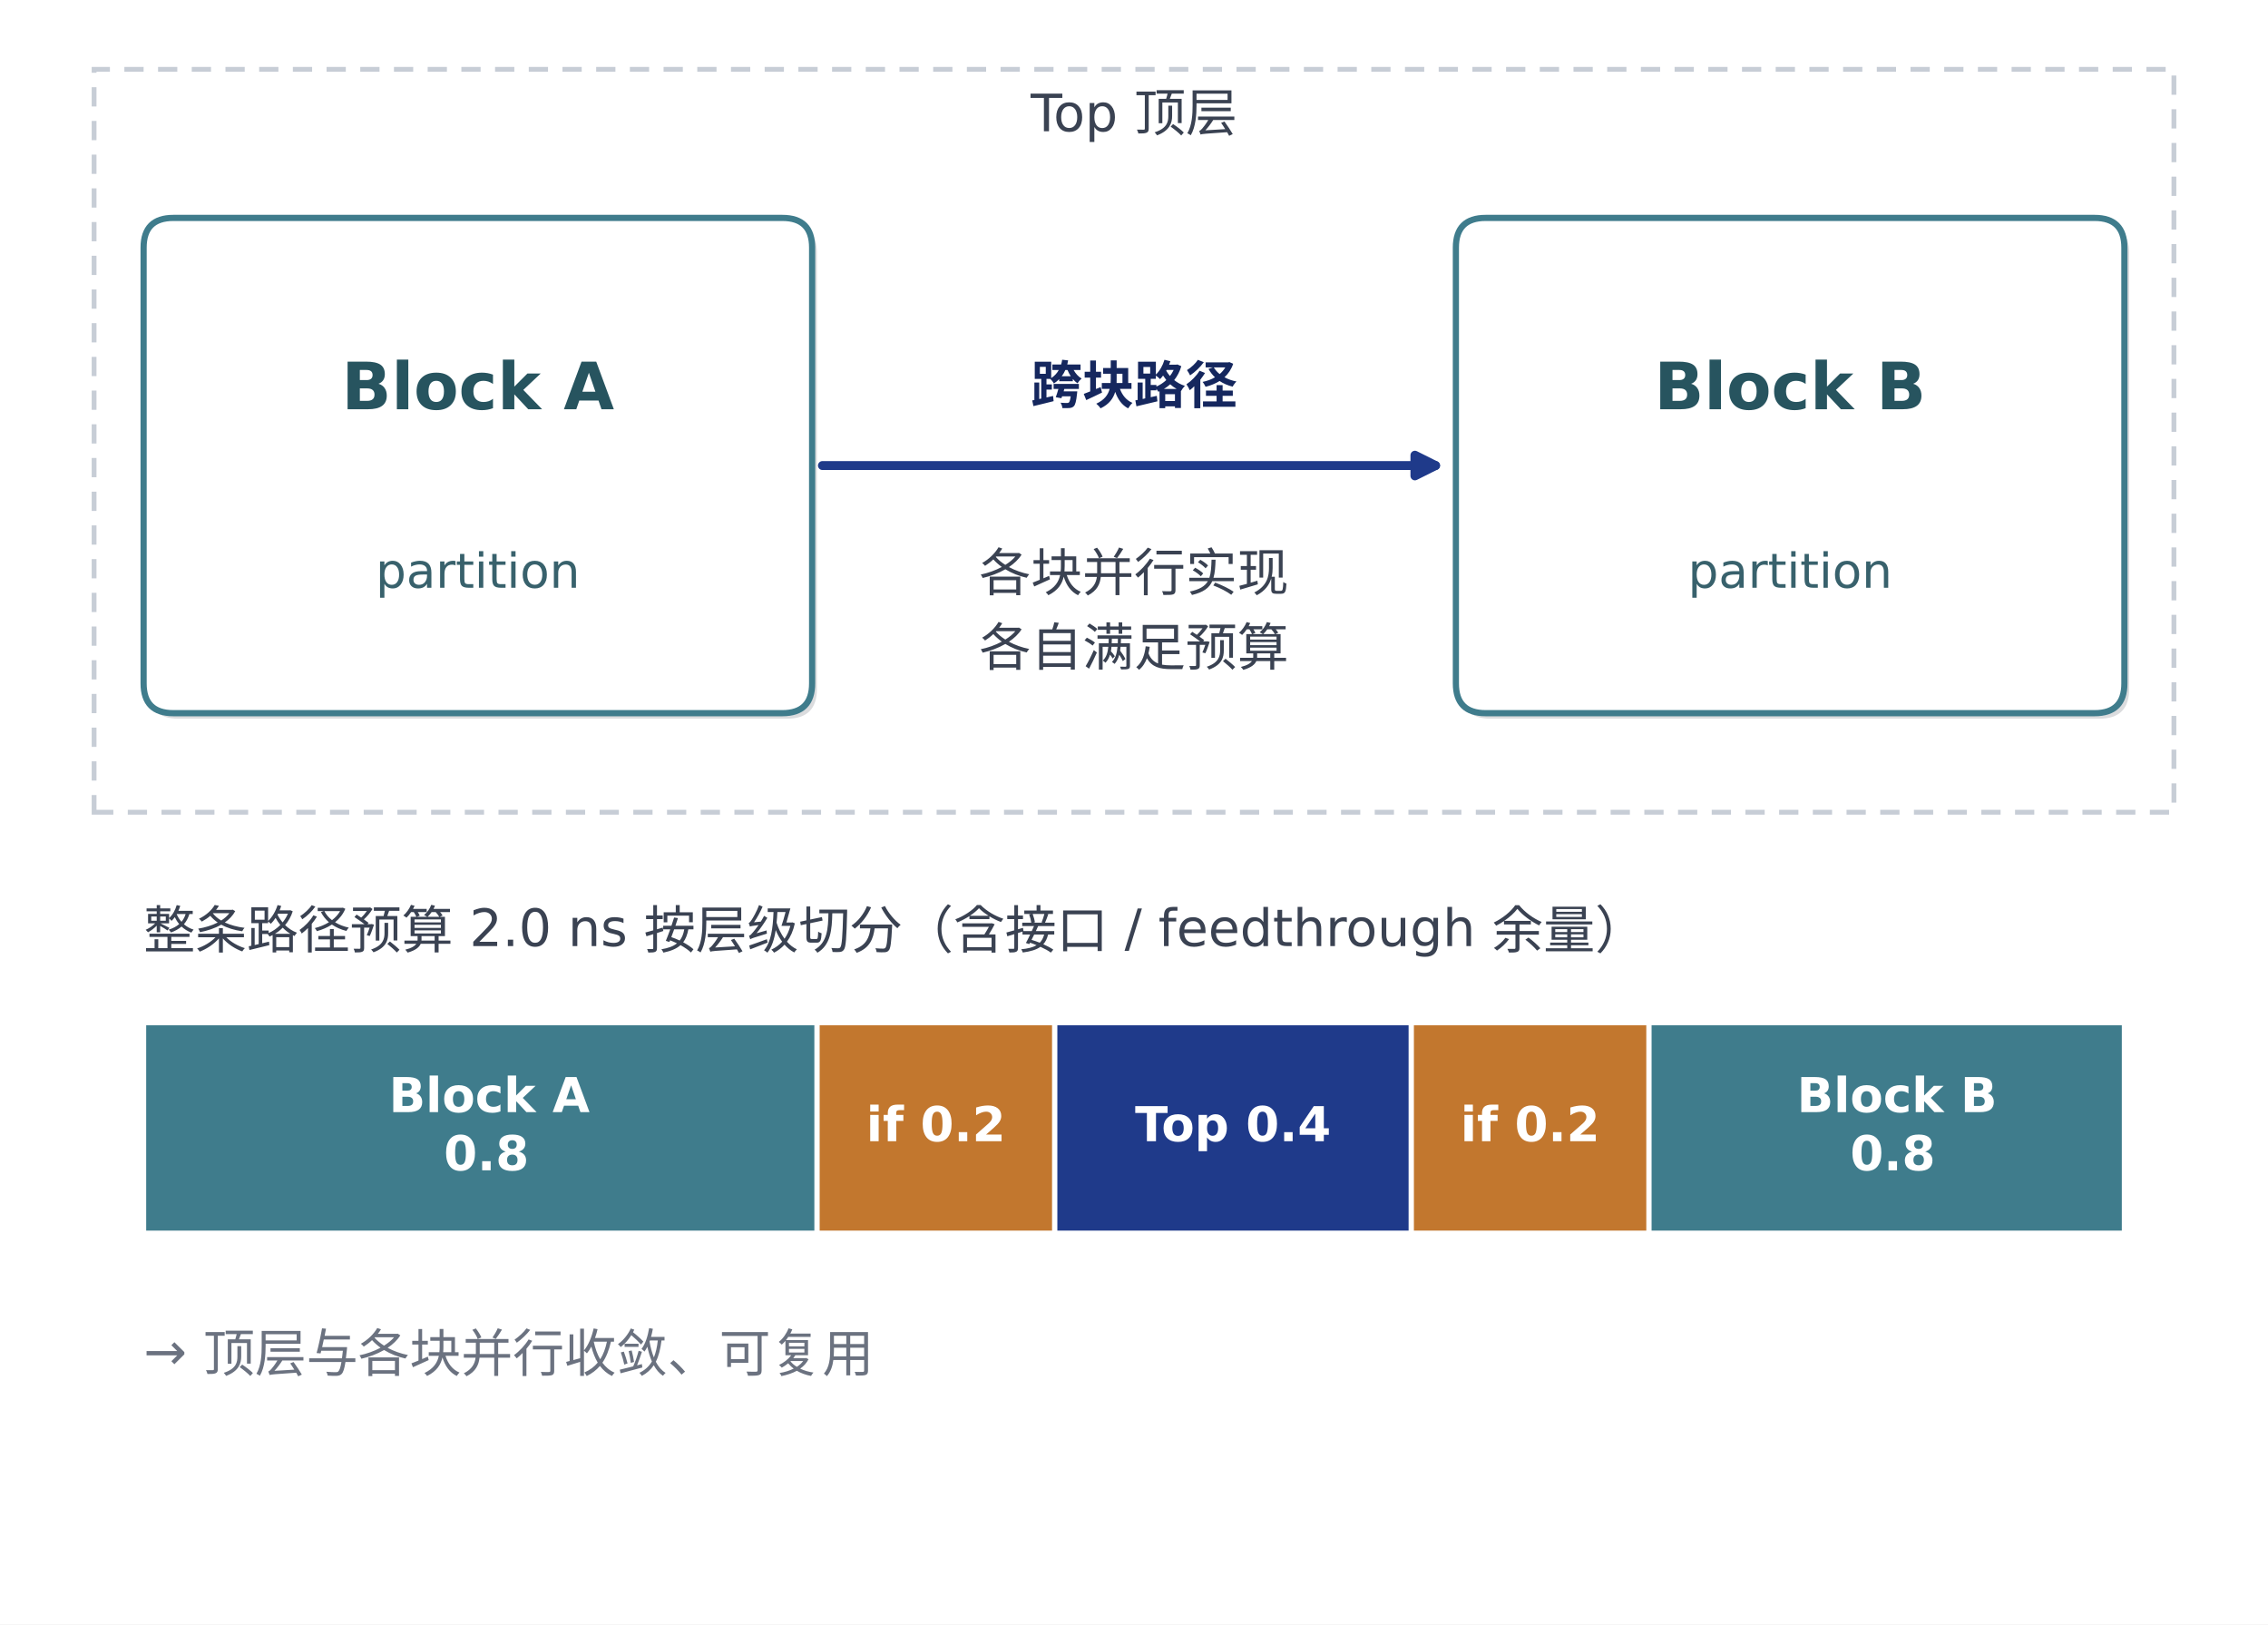
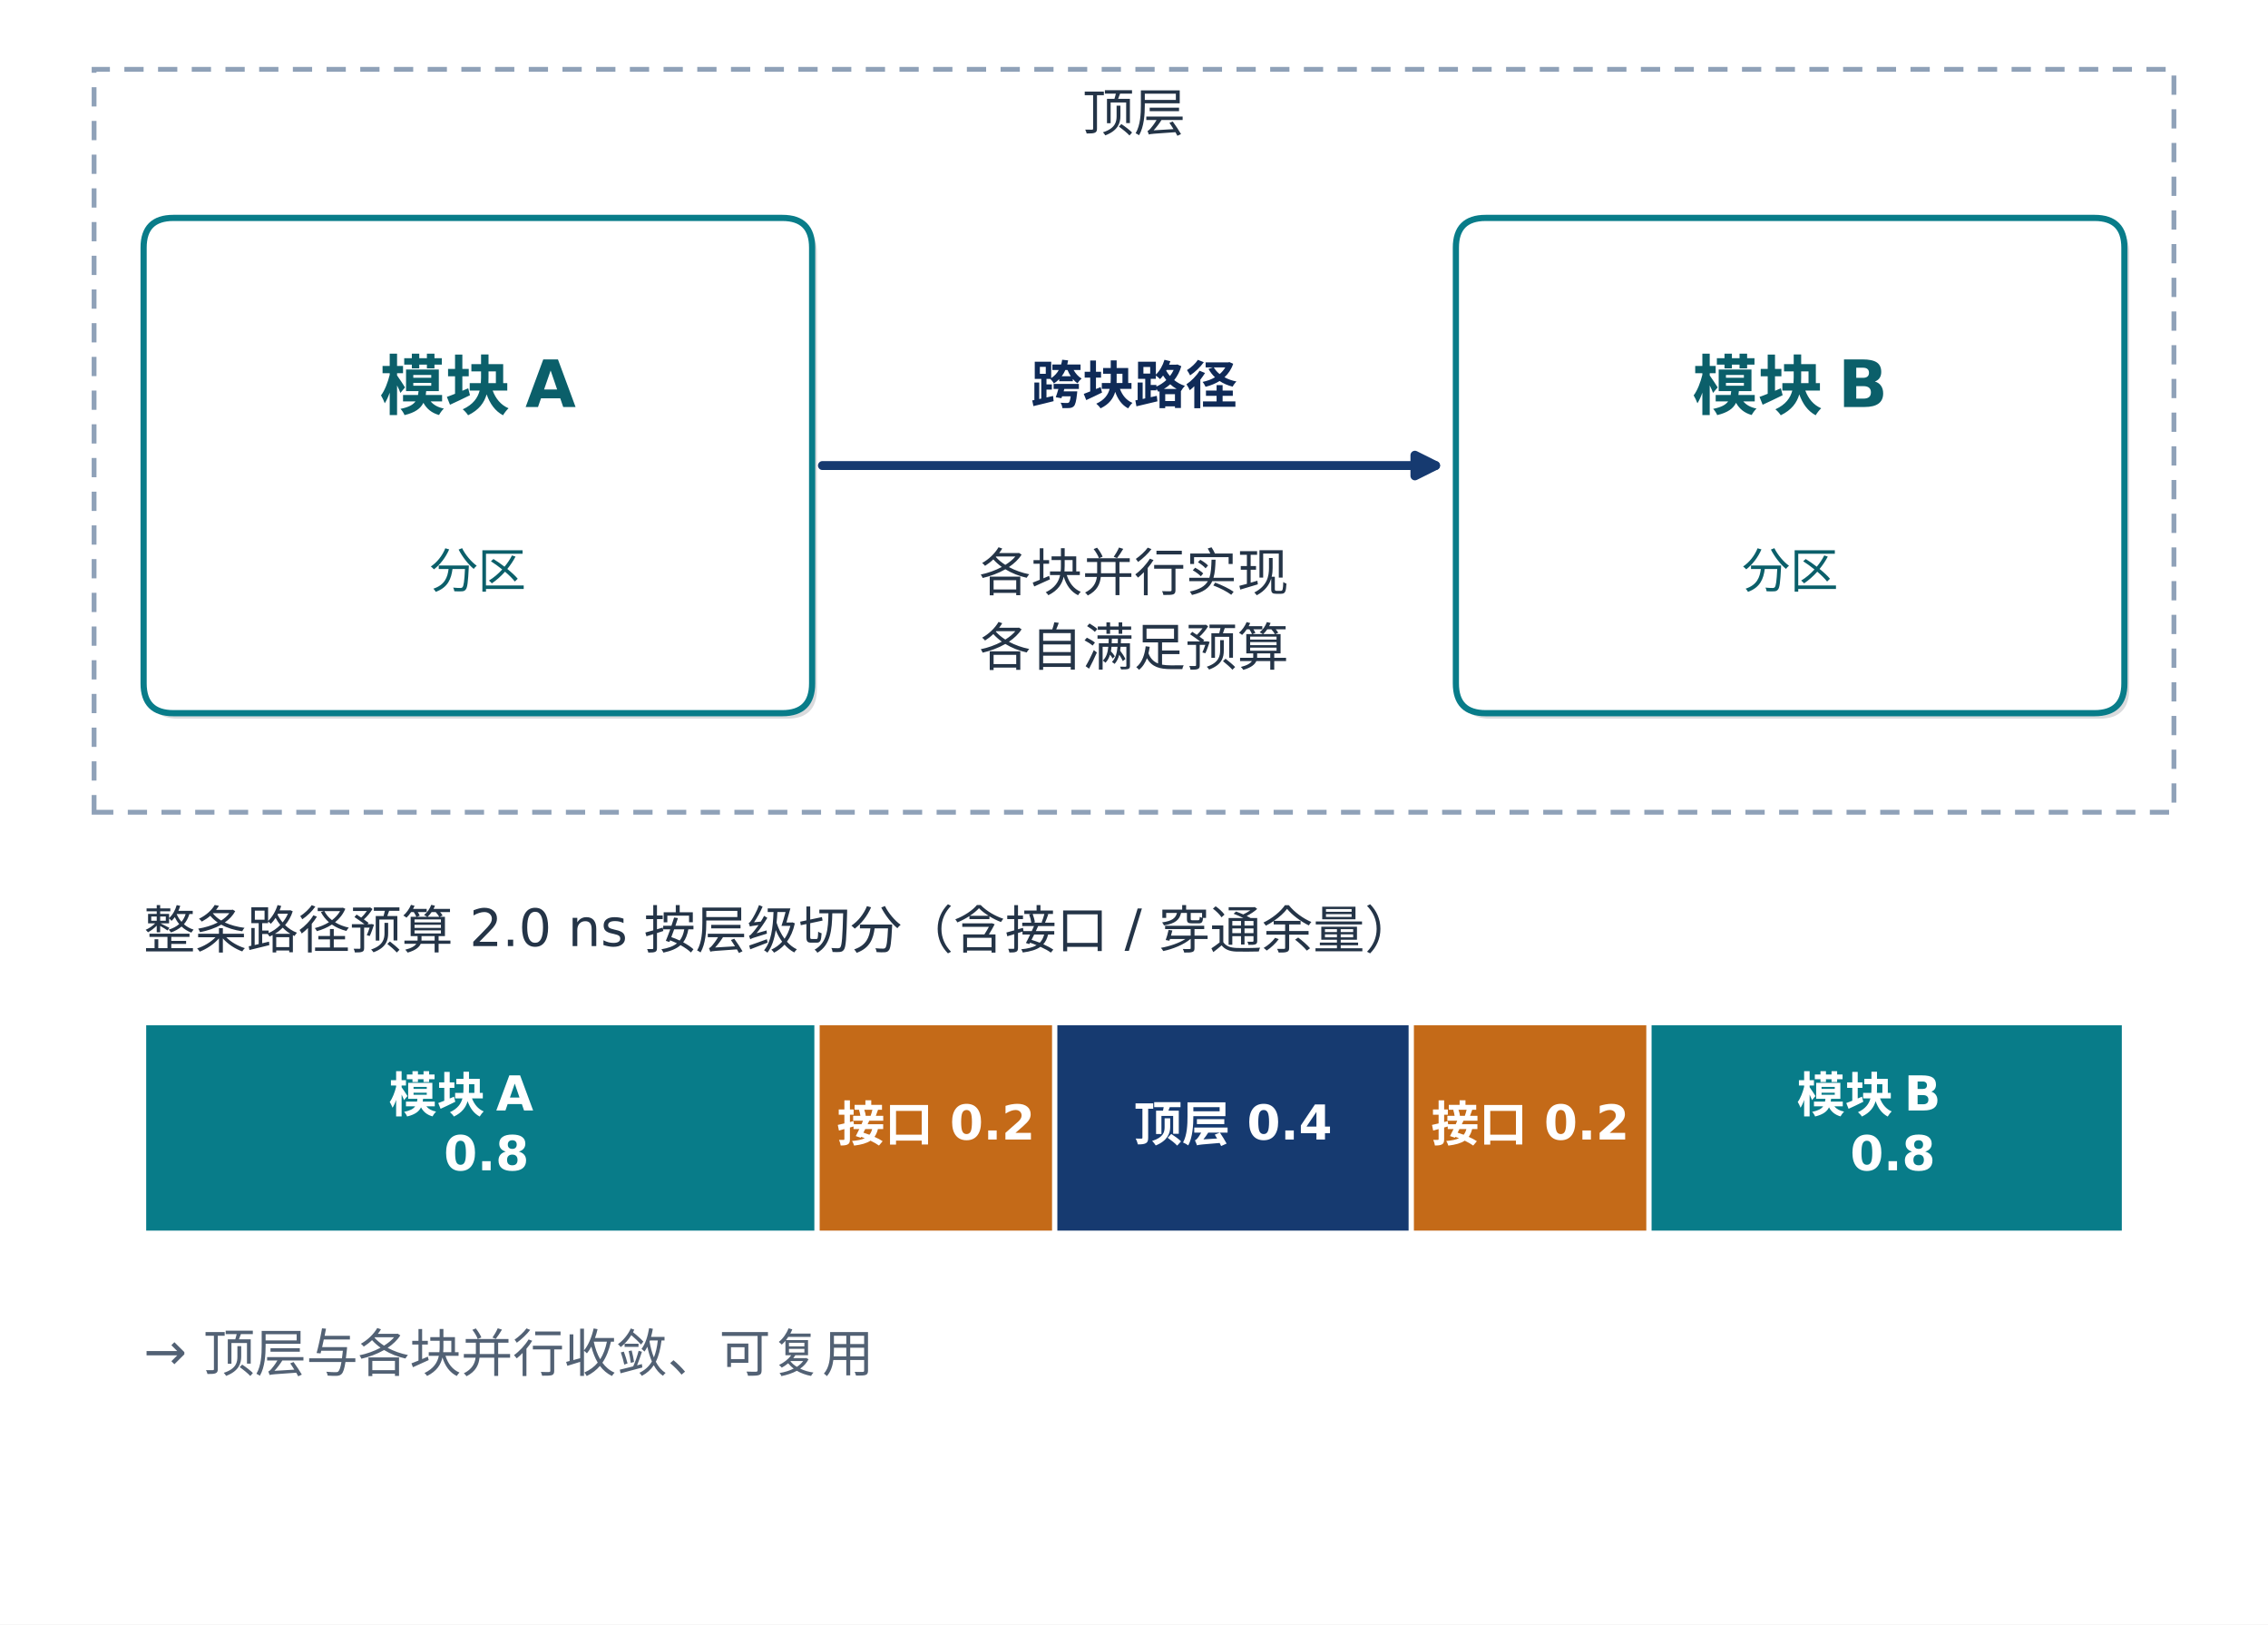
<svg xmlns="http://www.w3.org/2000/svg" width="659.52pt" height="472.32pt" viewBox="0 0 659.52 472.32" version="1.1">
  <defs>
    <style type="text/css">*{stroke-linejoin: round; stroke-linecap: butt}</style>
  </defs>
  <g id="figure_1">
    <g id="patch_1">
      <path d="M 0 472.32  L 659.52 472.32  L 659.52 0  L 0 0  z " style="fill: #ffffff" />
    </g>
    <g id="axes_1">
      <g id="patch_2">
        <path d="M 5.76 466.56  L 653.76 466.56  L 653.76 5.76  L 5.76 5.76  z " clip-path="url(#p990c6b6a69)" style="fill: #ffffff" />
      </g>
      <g id="patch_3">
-         <path d="M 27.36 236.16  L 632.16 236.16  L 632.16 20.16  L 27.36 20.16  L 27.36 236.16  z " clip-path="url(#p990c6b6a69)" style="fill: none; stroke-dasharray: 5.6,4.2; stroke-dashoffset: 0; stroke: #c7cdd6; stroke-width: 1.4; stroke-linejoin: miter" />
+         <path d="M 27.36 236.16  L 632.16 236.16  L 632.16 20.16  L 27.36 20.16  L 27.36 236.16  z " clip-path="url(#p990c6b6a69)" style="fill: none; stroke-dasharray: 5.6,4.2; stroke-dashoffset: 0; stroke: #8FA1B8; stroke-width: 1.4; stroke-linejoin: miter" />
      </g>
      <g id="patch_4">
-         <path d="M 51.8 208.96  L 228.92 208.96  Q 237.56 208.96 237.56 200.32  L 237.56 73.6  Q 237.56 64.96 228.92 64.96  L 51.8 64.96  Q 43.16 64.96 43.16 73.6  L 43.16 200.32  Q 43.16 208.96 51.8 208.96  z " clip-path="url(#p990c6b6a69)" style="fill: #1a1f2b; opacity: 0.16" />
-         <path d="M 50.4 207.36  L 227.52 207.36  Q 236.16 207.36 236.16 198.72  L 236.16 72  Q 236.16 63.36 227.52 63.36  L 50.4 63.36  Q 41.76 63.36 41.76 72  L 41.76 198.72  Q 41.76 207.36 50.4 207.36  z " clip-path="url(#p990c6b6a69)" style="fill: #ffffff; stroke: #3f7c8c; stroke-width: 1.8; stroke-linejoin: miter" />
+         <path d="M 51.8 208.96  L 228.92 208.96  Q 237.56 208.96 237.56 200.32  L 237.56 73.6  Q 237.56 64.96 228.92 64.96  L 51.8 64.96  Q 43.16 64.96 43.16 73.6  L 43.16 200.32  Q 43.16 208.96 51.8 208.96  z " clip-path="url(#p990c6b6a69)" style="fill: #111827; opacity: 0.16" />
+         <path d="M 50.4 207.36  L 227.52 207.36  Q 236.16 207.36 236.16 198.72  L 236.16 72  Q 236.16 63.36 227.52 63.36  L 50.4 63.36  Q 41.76 63.36 41.76 72  L 41.76 198.72  Q 41.76 207.36 50.4 207.36  z " clip-path="url(#p990c6b6a69)" style="fill: #ffffff; stroke: #087C89; stroke-width: 1.8; stroke-linejoin: miter" />
      </g>
      <g id="patch_5">
-         <path d="M 433.4 208.96  L 610.52 208.96  Q 619.16 208.96 619.16 200.32  L 619.16 73.6  Q 619.16 64.96 610.52 64.96  L 433.4 64.96  Q 424.76 64.96 424.76 73.6  L 424.76 200.32  Q 424.76 208.96 433.4 208.96  z " clip-path="url(#p990c6b6a69)" style="fill: #1a1f2b; opacity: 0.16" />
-         <path d="M 432 207.36  L 609.12 207.36  Q 617.76 207.36 617.76 198.72  L 617.76 72  Q 617.76 63.36 609.12 63.36  L 432 63.36  Q 423.36 63.36 423.36 72  L 423.36 198.72  Q 423.36 207.36 432 207.36  z " clip-path="url(#p990c6b6a69)" style="fill: #ffffff; stroke: #3f7c8c; stroke-width: 1.8; stroke-linejoin: miter" />
+         <path d="M 433.4 208.96  L 610.52 208.96  Q 619.16 208.96 619.16 200.32  L 619.16 73.6  Q 619.16 64.96 610.52 64.96  L 433.4 64.96  Q 424.76 64.96 424.76 73.6  L 424.76 200.32  Q 424.76 208.96 433.4 208.96  z " clip-path="url(#p990c6b6a69)" style="fill: #111827; opacity: 0.16" />
+         <path d="M 432 207.36  L 609.12 207.36  Q 617.76 207.36 617.76 198.72  L 617.76 72  Q 617.76 63.36 609.12 63.36  L 432 63.36  Q 423.36 63.36 423.36 72  L 423.36 198.72  Q 423.36 207.36 432 207.36  z " clip-path="url(#p990c6b6a69)" style="fill: #ffffff; stroke: #087C89; stroke-width: 1.8; stroke-linejoin: miter" />
      </g>
      <g id="text_1">
-         <text style="font-size: 15px; font-family: 'Microsoft YaHei', 'Microsoft YaHei UI', 'SimHei', 'Segoe UI', 'DejaVu Sans', sans-serif; text-anchor: middle; fill: #3a4252" x="329.76" y="38.16" transform="rotate(-0 329.76 38.16)">Top 顶层</text>
+         <text style="font-size: 15px; font-family: 'Microsoft YaHei', 'Microsoft YaHei UI', 'SimHei', 'Segoe UI', 'DejaVu Sans', sans-serif; text-anchor: middle; fill: #243447" x="329.76" y="38.16" transform="rotate(-0 329.76 38.16)">顶层</text>
      </g>
      <g id="patch_6">
-         <path d="M 239.162 135.36  Q 329.762 135.36 417.454 135.36  " clip-path="url(#p990c6b6a69)" style="fill: none; stroke: #1f3a8a; stroke-width: 2.6; stroke-linecap: round" />
-         <path d="M 411.454 132.36  L 417.454 135.36  L 411.454 138.36  z " clip-path="url(#p990c6b6a69)" style="fill: #1f3a8a; stroke: #1f3a8a; stroke-width: 2.6; stroke-linecap: round" />
+         <path d="M 239.162 135.36  Q 329.762 135.36 417.454 135.36  " clip-path="url(#p990c6b6a69)" style="fill: none; stroke: #163A70; stroke-width: 2.6; stroke-linecap: round" />
+         <path d="M 411.454 132.36  L 417.454 135.36  L 411.454 138.36  z " clip-path="url(#p990c6b6a69)" style="fill: #163A70; stroke: #163A70; stroke-width: 2.6; stroke-linecap: round" />
      </g>
      <g id="text_2">
-         <text style="font-weight: 700; font-size: 15px; font-family: 'Microsoft YaHei', 'Microsoft YaHei UI', 'SimHei', 'Segoe UI', 'DejaVu Sans', sans-serif; text-anchor: middle; fill: #15275e" x="329.76" y="117.36" transform="rotate(-0 329.76 117.36)">跨块路径</text>
+         <text style="font-weight: 700; font-size: 15px; font-family: 'Microsoft YaHei', 'Microsoft YaHei UI', 'SimHei', 'Segoe UI', 'DejaVu Sans', sans-serif; text-anchor: middle; fill: #0F2A57" x="329.76" y="117.36" transform="rotate(-0 329.76 117.36)">跨块路径</text>
      </g>
      <g id="text_3">
-         <text style="font-size: 15px; font-family: 'Microsoft YaHei', 'Microsoft YaHei UI', 'SimHei', 'Segoe UI', 'DejaVu Sans', sans-serif; fill: #3a4252" transform="translate(284.76 171.8334)">各块并行实现</text>
-         <text style="font-size: 15px; font-family: 'Microsoft YaHei', 'Microsoft YaHei UI', 'SimHei', 'Segoe UI', 'DejaVu Sans', sans-serif; fill: #3a4252" transform="translate(284.76 193.5483)">各自满足预算</text>
+         <text style="font-size: 15px; font-family: 'Microsoft YaHei', 'Microsoft YaHei UI', 'SimHei', 'Segoe UI', 'DejaVu Sans', sans-serif; fill: #243447" transform="translate(284.76 171.8334)">各块并行实现</text>
+         <text style="font-size: 15px; font-family: 'Microsoft YaHei', 'Microsoft YaHei UI', 'SimHei', 'Segoe UI', 'DejaVu Sans', sans-serif; fill: #243447" transform="translate(284.76 193.5483)">各自满足预算</text>
      </g>
      <g id="patch_7">
-         <path d="M 41.76 358.56  L 237.6 358.56  L 237.6 297.36  L 41.76 297.36  z " clip-path="url(#p990c6b6a69)" style="fill: #3f7c8c; stroke: #ffffff; stroke-width: 1.5; stroke-linejoin: miter" />
+         <path d="M 41.76 358.56  L 237.6 358.56  L 237.6 297.36  L 41.76 297.36  z " clip-path="url(#p990c6b6a69)" style="fill: #087C89; stroke: #ffffff; stroke-width: 1.5; stroke-linejoin: miter" />
      </g>
      <g id="patch_8">
-         <path d="M 237.6 358.56  L 306.72 358.56  L 306.72 297.36  L 237.6 297.36  z " clip-path="url(#p990c6b6a69)" style="fill: #c2772e; stroke: #ffffff; stroke-width: 1.5; stroke-linejoin: miter" />
+         <path d="M 237.6 358.56  L 306.72 358.56  L 306.72 297.36  L 237.6 297.36  z " clip-path="url(#p990c6b6a69)" style="fill: #C46A18; stroke: #ffffff; stroke-width: 1.5; stroke-linejoin: miter" />
      </g>
      <g id="patch_9">
-         <path d="M 306.72 358.56  L 410.4 358.56  L 410.4 297.36  L 306.72 297.36  z " clip-path="url(#p990c6b6a69)" style="fill: #1f3a8a; stroke: #ffffff; stroke-width: 1.5; stroke-linejoin: miter" />
+         <path d="M 306.72 358.56  L 410.4 358.56  L 410.4 297.36  L 306.72 297.36  z " clip-path="url(#p990c6b6a69)" style="fill: #163A70; stroke: #ffffff; stroke-width: 1.5; stroke-linejoin: miter" />
      </g>
      <g id="patch_10">
-         <path d="M 410.4 358.56  L 479.52 358.56  L 479.52 297.36  L 410.4 297.36  z " clip-path="url(#p990c6b6a69)" style="fill: #c2772e; stroke: #ffffff; stroke-width: 1.5; stroke-linejoin: miter" />
+         <path d="M 410.4 358.56  L 479.52 358.56  L 479.52 297.36  L 410.4 297.36  z " clip-path="url(#p990c6b6a69)" style="fill: #C46A18; stroke: #ffffff; stroke-width: 1.5; stroke-linejoin: miter" />
      </g>
      <g id="patch_11">
-         <path d="M 479.52 358.56  L 617.76 358.56  L 617.76 297.36  L 479.52 297.36  z " clip-path="url(#p990c6b6a69)" style="fill: #3f7c8c; stroke: #ffffff; stroke-width: 1.5; stroke-linejoin: miter" />
+         <path d="M 479.52 358.56  L 617.76 358.56  L 617.76 297.36  L 479.52 297.36  z " clip-path="url(#p990c6b6a69)" style="fill: #087C89; stroke: #ffffff; stroke-width: 1.5; stroke-linejoin: miter" />
      </g>
      <g id="text_4">
-         <text style="font-size: 15px; font-family: 'Microsoft YaHei', 'Microsoft YaHei UI', 'SimHei', 'Segoe UI', 'DejaVu Sans', sans-serif; text-anchor: start; fill: #3a4252" x="41.76" y="275.76" transform="rotate(-0 41.76 275.76)">整条路径预算 2.0 ns 按层级切分（含接口 / feedthrough 余量）</text>
+         <text style="font-size: 15px; font-family: 'Microsoft YaHei', 'Microsoft YaHei UI', 'SimHei', 'Segoe UI', 'DejaVu Sans', sans-serif; text-anchor: start; fill: #243447" x="41.76" y="275.76" transform="rotate(-0 41.76 275.76)">整条路径预算 2.0 ns 按层级切分（含接口 / 穿通余量）</text>
      </g>
      <g id="text_5">
-         <text style="font-size: 15px; font-family: 'Microsoft YaHei', 'Microsoft YaHei UI', 'SimHei', 'Segoe UI', 'DejaVu Sans', sans-serif; text-anchor: start; fill: #6b7280" x="41.76" y="398.16" transform="rotate(-0 41.76 398.16)">→ 顶层与各块并行收敛、可复用</text>
+         <text style="font-size: 15px; font-family: 'Microsoft YaHei', 'Microsoft YaHei UI', 'SimHei', 'Segoe UI', 'DejaVu Sans', sans-serif; text-anchor: start; fill: #526174" x="41.76" y="398.16" transform="rotate(-0 41.76 398.16)">→ 顶层与各块并行收敛、可复用</text>
      </g>
      <g id="text_6">
-         <text style="font-weight: 700; font-size: 14px; font-family: 'Microsoft YaHei', 'Microsoft YaHei UI', 'SimHei', 'Segoe UI', 'DejaVu Sans', sans-serif; fill: #ffffff" transform="translate(113.0844 323.3606)">Block A</text>
+         <text style="font-weight: 700; font-size: 14px; font-family: 'Microsoft YaHei', 'Microsoft YaHei UI', 'SimHei', 'Segoe UI', 'DejaVu Sans', sans-serif; fill: #ffffff" transform="translate(113.0844 323.3606)">模块 A</text>
        <text style="font-weight: 700; font-size: 14px; font-family: 'Microsoft YaHei', 'Microsoft YaHei UI', 'SimHei', 'Segoe UI', 'DejaVu Sans', sans-serif; fill: #ffffff" transform="translate(129.0466 340.2704)">0.8</text>
      </g>
      <g id="text_7">
-         <text style="font-weight: 700; font-size: 14px; font-family: 'Microsoft YaHei', 'Microsoft YaHei UI', 'SimHei', 'Segoe UI', 'DejaVu Sans', sans-serif; text-anchor: middle; fill: #ffffff" x="272.16" y="331.815" transform="rotate(-0 272.16 331.8155)">if 0.2</text>
+         <text style="font-weight: 700; font-size: 14px; font-family: 'Microsoft YaHei', 'Microsoft YaHei UI', 'SimHei', 'Segoe UI', 'DejaVu Sans', sans-serif; text-anchor: middle; fill: #ffffff" x="272.16" y="331.815" transform="rotate(-0 272.16 331.8155)">接口 0.2</text>
      </g>
      <g id="text_8">
-         <text style="font-weight: 700; font-size: 14px; font-family: 'Microsoft YaHei', 'Microsoft YaHei UI', 'SimHei', 'Segoe UI', 'DejaVu Sans', sans-serif; text-anchor: middle; fill: #ffffff" x="358.56" y="331.815" transform="rotate(-0 358.56 331.8155)">Top 0.4</text>
+         <text style="font-weight: 700; font-size: 14px; font-family: 'Microsoft YaHei', 'Microsoft YaHei UI', 'SimHei', 'Segoe UI', 'DejaVu Sans', sans-serif; text-anchor: middle; fill: #ffffff" x="358.56" y="331.815" transform="rotate(-0 358.56 331.8155)">顶层 0.4</text>
      </g>
      <g id="text_9">
-         <text style="font-weight: 700; font-size: 14px; font-family: 'Microsoft YaHei', 'Microsoft YaHei UI', 'SimHei', 'Segoe UI', 'DejaVu Sans', sans-serif; text-anchor: middle; fill: #ffffff" x="444.96" y="331.815" transform="rotate(-0 444.96 331.8155)">if 0.2</text>
+         <text style="font-weight: 700; font-size: 14px; font-family: 'Microsoft YaHei', 'Microsoft YaHei UI', 'SimHei', 'Segoe UI', 'DejaVu Sans', sans-serif; text-anchor: middle; fill: #ffffff" x="444.96" y="331.815" transform="rotate(-0 444.96 331.8155)">接口 0.2</text>
      </g>
      <g id="text_10">
-         <text style="font-weight: 700; font-size: 14px; font-family: 'Microsoft YaHei', 'Microsoft YaHei UI', 'SimHei', 'Segoe UI', 'DejaVu Sans', sans-serif; fill: #ffffff" transform="translate(522.5234 323.3606)">Block B</text>
+         <text style="font-weight: 700; font-size: 14px; font-family: 'Microsoft YaHei', 'Microsoft YaHei UI', 'SimHei', 'Segoe UI', 'DejaVu Sans', sans-serif; fill: #ffffff" transform="translate(522.5234 323.3606)">模块 B</text>
        <text style="font-weight: 700; font-size: 14px; font-family: 'Microsoft YaHei', 'Microsoft YaHei UI', 'SimHei', 'Segoe UI', 'DejaVu Sans', sans-serif; fill: #ffffff" transform="translate(538.0066 340.2704)">0.8</text>
      </g>
      <g id="text_11">
-         <text style="font-weight: 700; font-size: 19px; font-family: 'Microsoft YaHei', 'Microsoft YaHei UI', 'SimHei', 'Segoe UI', 'DejaVu Sans', sans-serif; text-anchor: middle; fill: #27545f" x="138.96" y="118.992" transform="rotate(-0 138.96 118.9924)">Block A</text>
+         <text style="font-weight: 700; font-size: 19px; font-family: 'Microsoft YaHei', 'Microsoft YaHei UI', 'SimHei', 'Segoe UI', 'DejaVu Sans', sans-serif; text-anchor: middle; fill: #0B5F6A" x="138.96" y="118.992" transform="rotate(-0 138.96 118.9924)">模块 A</text>
      </g>
      <g id="text_12">
-         <text style="font-size: 14px; font-family: 'Microsoft YaHei', 'Microsoft YaHei UI', 'SimHei', 'Segoe UI', 'DejaVu Sans', sans-serif; text-anchor: middle; fill: #27545f; opacity: 0.92" x="138.96" y="170.895" transform="rotate(-0 138.96 170.8955)">partition</text>
+         <text style="font-size: 14px; font-family: 'Microsoft YaHei', 'Microsoft YaHei UI', 'SimHei', 'Segoe UI', 'DejaVu Sans', sans-serif; text-anchor: middle; fill: #0B5F6A" x="138.96" y="170.895" transform="rotate(-0 138.96 170.8955)">分区</text>
      </g>
      <g id="text_13">
-         <text style="font-weight: 700; font-size: 19px; font-family: 'Microsoft YaHei', 'Microsoft YaHei UI', 'SimHei', 'Segoe UI', 'DejaVu Sans', sans-serif; text-anchor: middle; fill: #27545f" x="520.56" y="118.992" transform="rotate(-0 520.56 118.9924)">Block B</text>
+         <text style="font-weight: 700; font-size: 19px; font-family: 'Microsoft YaHei', 'Microsoft YaHei UI', 'SimHei', 'Segoe UI', 'DejaVu Sans', sans-serif; text-anchor: middle; fill: #0B5F6A" x="520.56" y="118.992" transform="rotate(-0 520.56 118.9924)">模块 B</text>
      </g>
      <g id="text_14">
-         <text style="font-size: 14px; font-family: 'Microsoft YaHei', 'Microsoft YaHei UI', 'SimHei', 'Segoe UI', 'DejaVu Sans', sans-serif; text-anchor: middle; fill: #27545f; opacity: 0.92" x="520.56" y="170.895" transform="rotate(-0 520.56 170.8955)">partition</text>
+         <text style="font-size: 14px; font-family: 'Microsoft YaHei', 'Microsoft YaHei UI', 'SimHei', 'Segoe UI', 'DejaVu Sans', sans-serif; text-anchor: middle; fill: #0B5F6A" x="520.56" y="170.895" transform="rotate(-0 520.56 170.8955)">分区</text>
      </g>
    </g>
  </g>
  <defs>
    <clipPath id="p990c6b6a69">
      <rect x="5.76" y="5.76" width="648" height="460.8" />
    </clipPath>
  </defs>
</svg>
